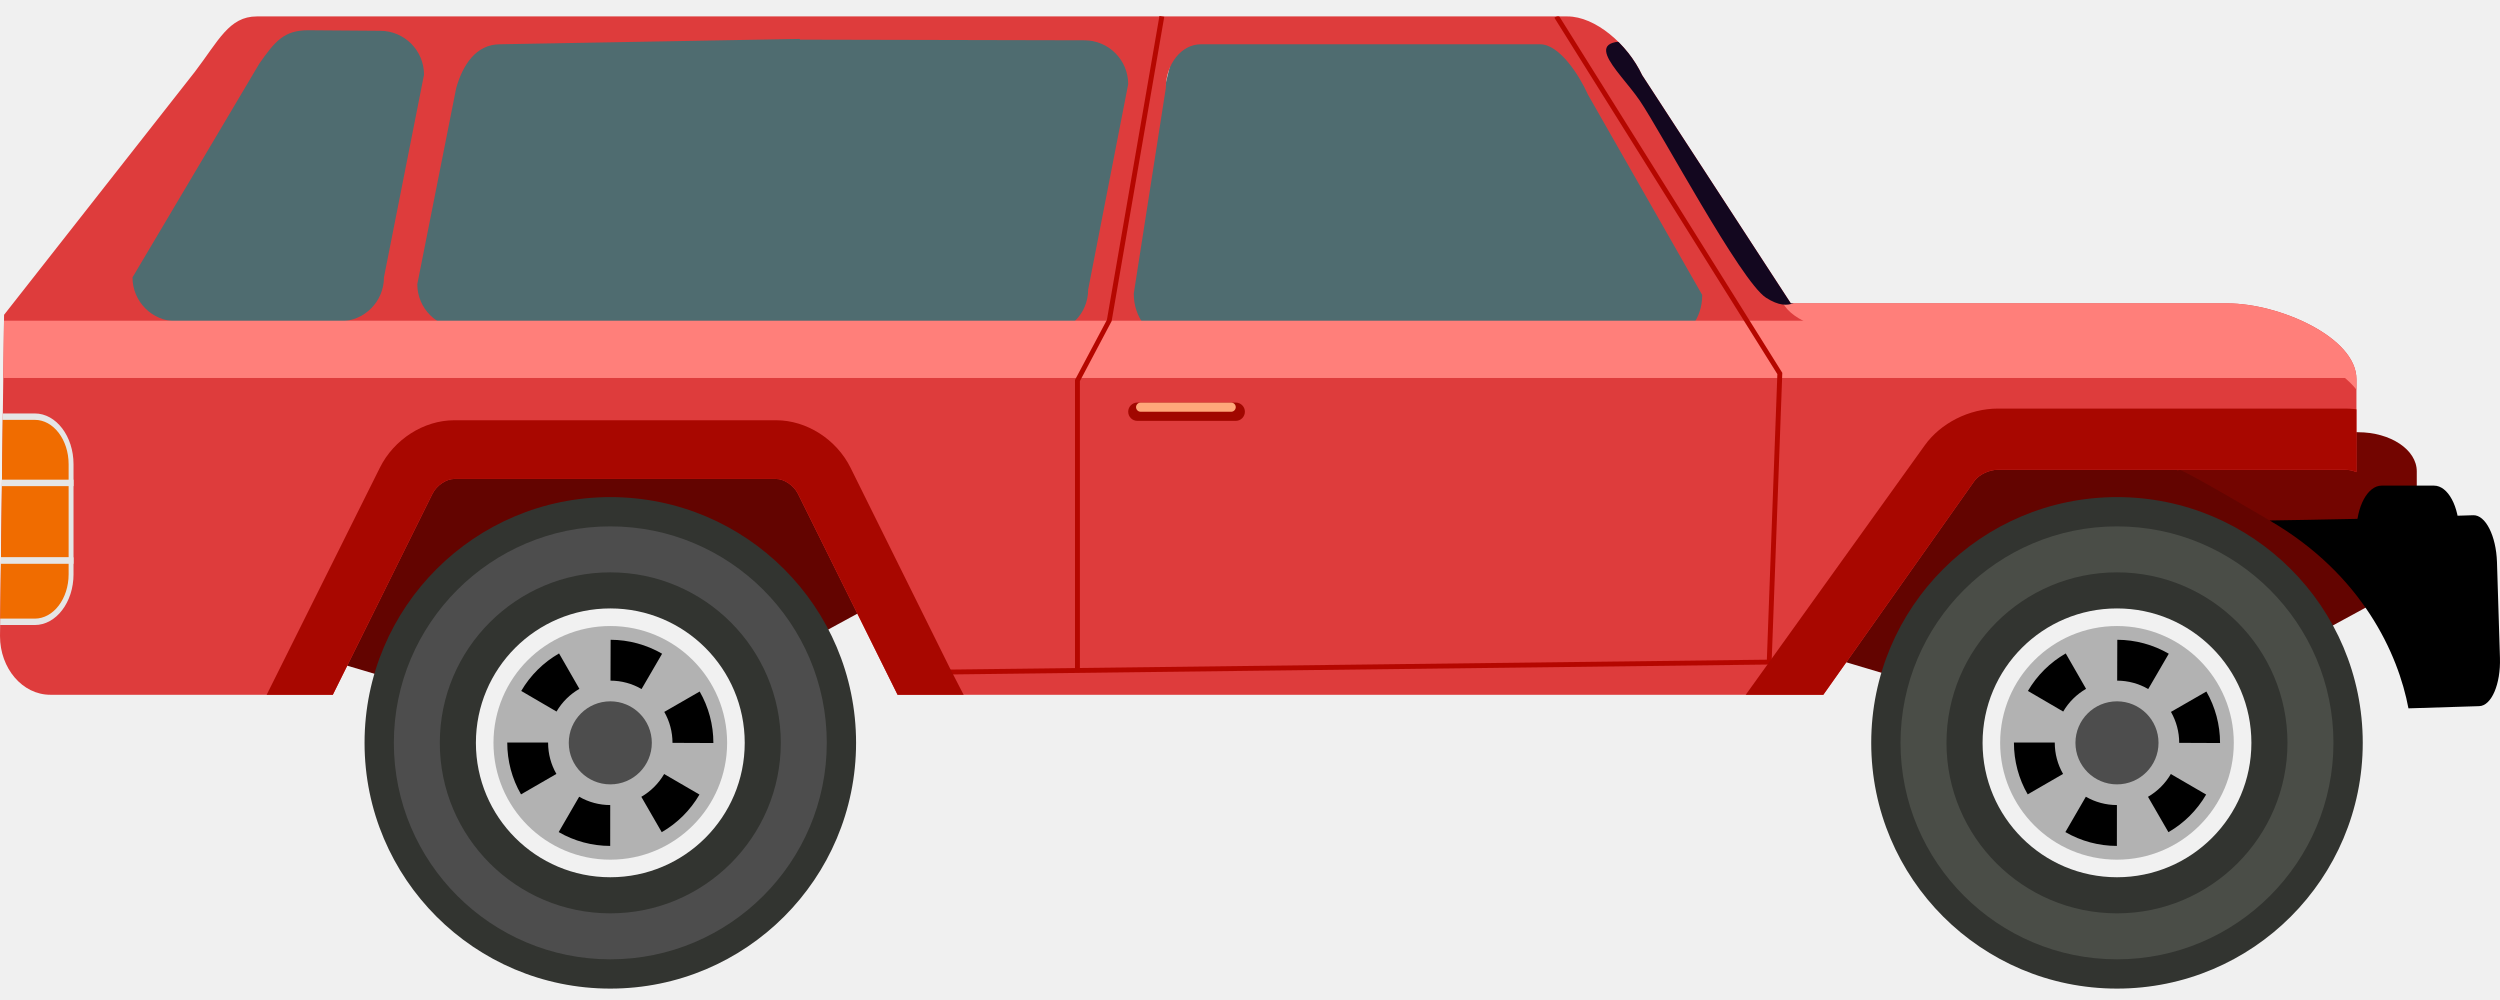
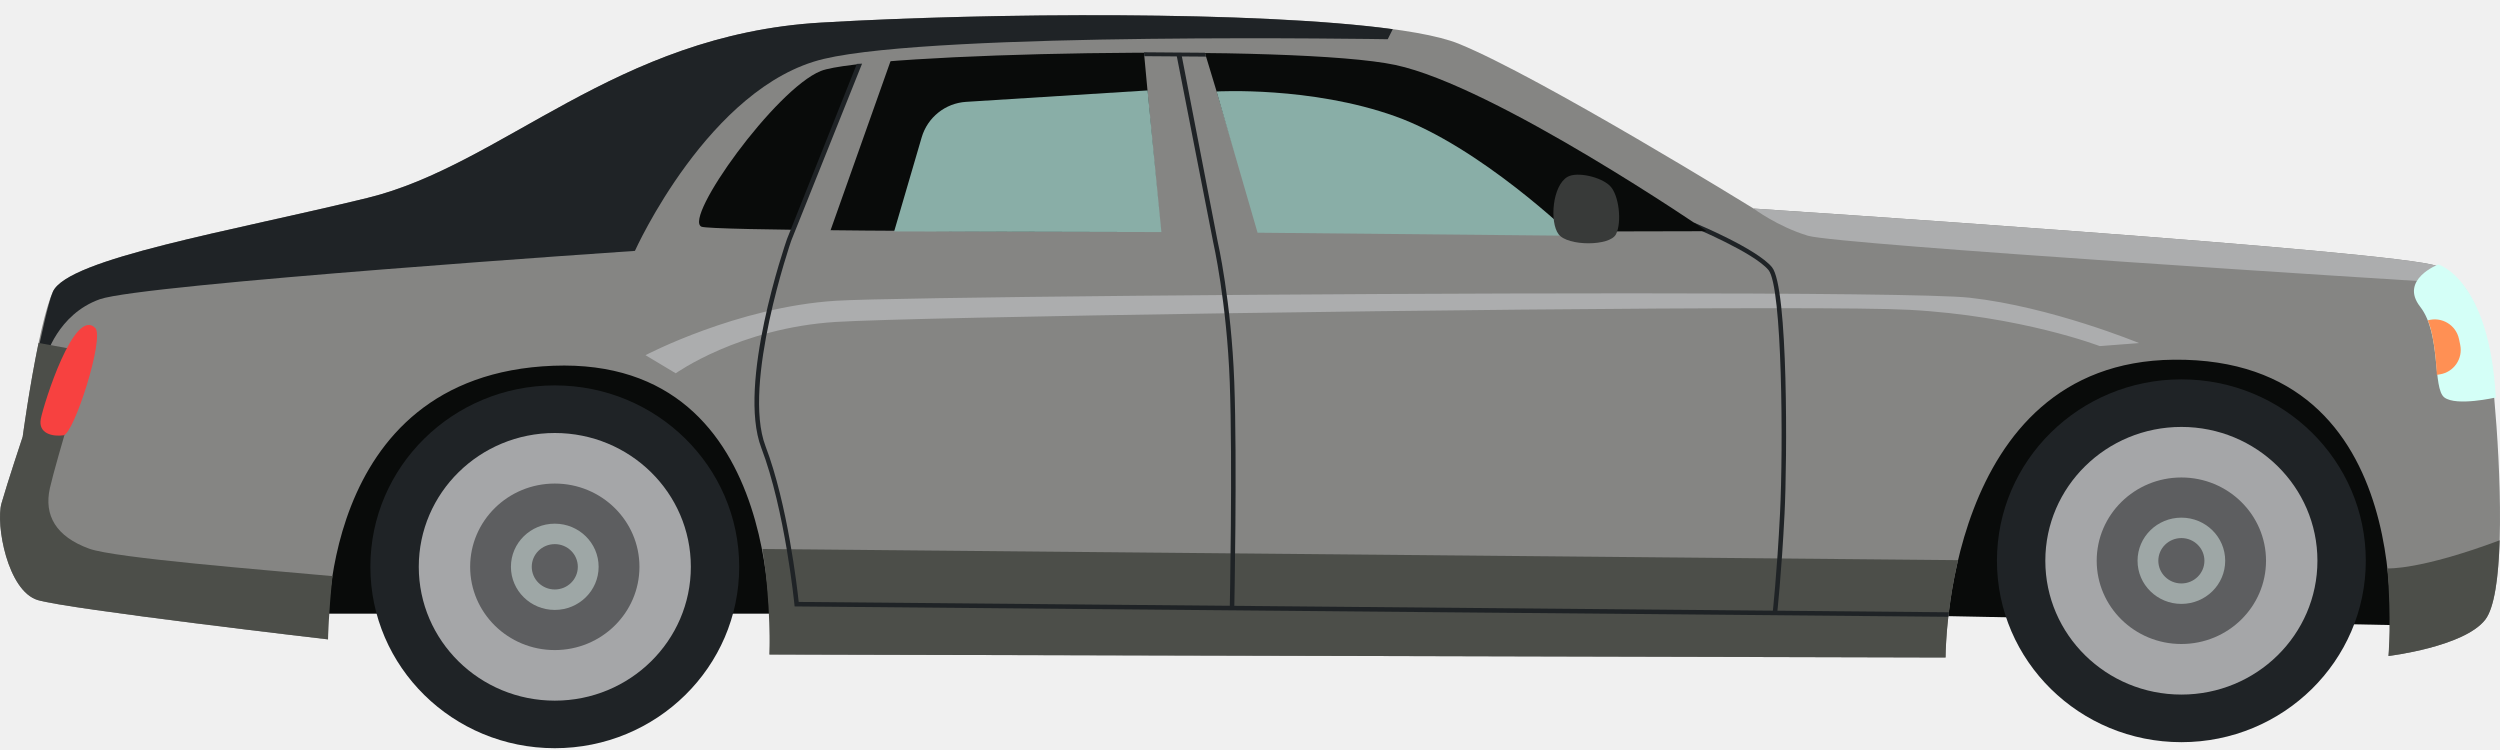
- <svg xmlns="http://www.w3.org/2000/svg" width="100" height="40" viewBox="0 0 100 40" fill="none">
-   <path d="M58.803 1.557L47.129 1.265L44.204 13.34H69.547L62.16 1.265L58.803 1.557Z" fill="#4F6C70" />
-   <path d="M96.313 23.387L84.68 29.714L70.822 25.591L76.021 17.289L87.084 16.734C87.084 16.734 95.277 21.528 96.313 23.387Z" fill="#630400" />
-   <path d="M36.24 23.488L24.607 29.816L10.749 25.693L15.948 17.391L27.011 16.835C27.011 16.835 29.469 17.61 31.7 19.082C33.834 20.491 35.734 22.579 36.24 23.488Z" fill="#630400" />
-   <path d="M74.849 29.714C74.849 35.143 79.25 39.544 84.68 39.544C90.109 39.544 94.51 35.143 94.51 29.714C94.51 24.285 90.109 19.884 84.68 19.884C79.25 19.884 74.849 24.285 74.849 29.714Z" fill="#323430" />
-   <path d="M79.303 29.714C79.303 32.683 81.71 35.09 84.68 35.09C87.649 35.09 90.056 32.683 90.056 29.714C90.056 26.745 87.649 24.337 84.68 24.337C81.71 24.337 79.303 26.745 79.303 29.714Z" fill="#F1F1F1" />
-   <path d="M80.006 29.714C80.006 32.295 82.099 34.387 84.679 34.387C87.26 34.387 89.352 32.295 89.352 29.714C89.352 27.133 87.26 25.041 84.679 25.041C82.099 25.041 80.006 27.133 80.006 29.714Z" fill="#B2B2B2" />
-   <path d="M83.018 29.714C83.018 30.632 83.762 31.375 84.679 31.375C85.597 31.375 86.341 30.632 86.341 29.714C86.341 28.797 85.597 28.053 84.679 28.053C83.762 28.053 83.018 28.797 83.018 29.714Z" fill="#4D4D4D" />
-   <path d="M84.68 22.894C88.44 22.894 91.499 25.953 91.499 29.714C91.499 33.475 88.44 36.534 84.68 36.534C80.919 36.534 77.859 33.475 77.859 29.714C77.859 25.953 80.919 22.894 84.68 22.894ZM84.68 38.373C89.454 38.373 93.338 34.488 93.338 29.714C93.338 24.939 89.454 21.055 84.68 21.055C79.905 21.055 76.021 24.939 76.021 29.714C76.021 34.488 79.905 38.373 84.68 38.373Z" fill="#4A4D47" />
-   <path d="M85.929 27.562L86.751 26.149C86.129 25.787 85.416 25.594 84.692 25.591L84.687 27.226C85.124 27.227 85.554 27.343 85.929 27.562ZM82.528 28.462C82.749 28.085 83.065 27.771 83.443 27.554L82.629 26.137C82.004 26.496 81.481 27.015 81.117 27.638L82.528 28.462ZM88.802 29.721V29.714C88.802 28.993 88.612 28.283 88.255 27.661L86.838 28.476C87.054 28.85 87.168 29.279 87.168 29.714L88.802 29.721ZM81.108 31.775L82.523 30.957C82.306 30.581 82.191 30.151 82.191 29.714V29.7H80.557V29.706C80.557 30.438 80.747 31.151 81.108 31.775ZM86.737 33.287C87.362 32.927 87.884 32.406 88.246 31.782L86.833 30.961C86.614 31.339 86.298 31.653 85.92 31.872L86.737 33.287ZM84.675 33.837L84.677 32.202C84.239 32.202 83.81 32.087 83.434 31.869L82.615 33.283C83.239 33.645 83.951 33.836 84.675 33.837Z" fill="black" />
-   <path d="M14.582 29.714C14.582 35.143 18.983 39.544 24.412 39.544C29.841 39.544 34.243 35.143 34.243 29.714C34.243 24.285 29.841 19.884 24.412 19.884C18.983 19.884 14.582 24.285 14.582 29.714Z" fill="#323430" />
-   <path d="M19.036 29.714C19.036 32.683 21.443 35.09 24.412 35.09C27.381 35.09 29.789 32.683 29.789 29.714C29.789 26.745 27.381 24.337 24.412 24.337C21.443 24.337 19.036 26.745 19.036 29.714Z" fill="#F1F1F1" />
-   <path d="M19.739 29.714C19.739 32.295 21.831 34.387 24.412 34.387C26.993 34.387 29.085 32.295 29.085 29.714C29.085 27.133 26.993 25.041 24.412 25.041C21.831 25.041 19.739 27.133 19.739 29.714Z" fill="#B2B2B2" />
-   <path d="M22.751 29.714C22.751 30.632 23.494 31.375 24.412 31.375C25.33 31.375 26.073 30.632 26.073 29.714C26.073 28.797 25.33 28.053 24.412 28.053C23.494 28.053 22.751 28.797 22.751 29.714Z" fill="#4D4D4D" />
-   <path d="M24.412 22.894C28.173 22.894 31.232 25.953 31.232 29.714C31.232 33.475 28.173 36.534 24.412 36.534C20.652 36.534 17.592 33.475 17.592 29.714C17.592 25.953 20.652 22.894 24.412 22.894ZM24.412 38.373C29.187 38.373 33.071 34.488 33.071 29.714C33.071 24.939 29.187 21.055 24.412 21.055C19.638 21.055 15.754 24.939 15.754 29.714C15.754 34.488 19.638 38.373 24.412 38.373Z" fill="#4D4D4D" />
-   <path d="M25.662 27.562L26.484 26.149C25.861 25.787 25.149 25.594 24.425 25.591L24.42 27.226C24.857 27.227 25.287 27.343 25.662 27.562ZM22.261 28.462C22.481 28.085 22.797 27.771 23.176 27.554L22.362 26.137C21.736 26.496 21.213 27.015 20.849 27.638L22.261 28.462ZM28.535 29.721V29.714C28.535 28.993 28.345 28.283 27.987 27.661L26.571 28.476C26.786 28.85 26.9 29.279 26.9 29.714L28.535 29.721ZM20.841 31.775L22.256 30.957C22.039 30.581 21.924 30.151 21.924 29.714V29.7H20.29V29.706C20.29 30.438 20.48 31.151 20.841 31.775ZM26.469 33.287C27.094 32.927 27.616 32.406 27.979 31.782L26.566 30.961C26.346 31.339 26.031 31.653 25.653 31.872L26.469 33.287ZM24.408 33.837L24.409 32.202C23.972 32.202 23.543 32.087 23.167 31.869L22.348 33.283C22.971 33.645 23.684 33.836 24.408 33.837Z" fill="black" />
-   <path d="M87.084 18.853C87.084 17.989 88.135 17.289 89.432 17.289H94.323C95.62 17.289 96.671 17.989 96.671 18.853V19.462C96.671 21.316 92.149 20.86 90.852 20.86C90.852 20.86 87.757 19.018 87.186 18.79L87.084 18.853Z" fill="#730500" />
-   <path d="M94.258 21.283C94.258 20.257 94.709 19.425 95.265 19.425H97.361C97.917 19.425 98.367 20.257 98.367 21.283V22.006C98.367 23.032 97.917 23.863 97.361 23.863H95.265C94.709 23.863 94.258 23.032 94.258 22.006V21.283Z" fill="black" />
-   <path d="M90.783 20.819C90.783 20.819 93.707 20.772 94.198 20.756L98.93 20.609C99.421 20.593 99.846 21.434 99.879 22.485L99.998 26.314C100.031 27.366 99.659 28.231 99.168 28.246L96.338 28.334C95.934 26.172 94.495 22.972 90.783 20.819Z" fill="black" />
-   <path d="M49.364 15.671C49.364 15.91 49.557 16.104 49.796 16.104H53.617C53.856 16.104 54.05 15.91 54.05 15.671V15.202C54.05 14.963 53.856 14.77 53.617 14.77H49.796C49.557 14.77 49.364 14.963 49.364 15.202V15.671Z" fill="#808080" />
-   <path d="M49.447 15.142C49.447 15.348 49.614 15.515 49.82 15.515H53.593C53.799 15.515 53.966 15.348 53.966 15.142C53.966 14.937 53.799 14.77 53.593 14.77H49.82C49.614 14.77 49.447 14.937 49.447 15.142Z" fill="#989898" />
-   <path d="M22.265 15.749C22.265 15.988 22.459 16.182 22.697 16.182H26.518C26.757 16.182 26.951 15.988 26.951 15.749V15.28C26.951 15.041 26.757 14.848 26.518 14.848H22.697C22.459 14.848 22.265 15.041 22.265 15.28V15.749Z" fill="#808080" />
-   <path d="M22.349 15.22C22.349 15.426 22.515 15.593 22.721 15.593H26.494C26.7 15.593 26.867 15.426 26.867 15.22C26.867 15.014 26.7 14.848 26.494 14.848H22.721C22.515 14.848 22.349 15.014 22.349 15.22Z" fill="#989898" />
-   <path d="M46.754 13.499L66.686 13.554C67.461 13.554 68.089 12.768 68.089 11.799L63.519 3.787C63.178 3.02 62.38 1.771 61.605 1.771H48.035C47.26 1.771 46.632 2.557 46.632 3.526L45.35 11.744C45.35 12.713 45.979 13.499 46.754 13.499ZM0.163 12.592L7.794 2.873C8.74 1.634 9.161 0.657 10.273 0.657H62.697C63.809 0.657 65.1 1.761 65.684 3.005L71.633 12.136H89.105C91.173 12.136 94.258 13.493 94.258 15.166V18.884C94.112 18.825 93.956 18.79 93.813 18.79H79.915C79.572 18.79 79.156 18.986 78.977 19.238L72.933 27.791H53.91H35.903L31.917 19.751C31.751 19.418 31.365 19.158 31.048 19.158H18.168C17.85 19.158 17.464 19.418 17.299 19.751L13.313 27.791H2.013C0.901 27.791 0 26.739 0 25.442L0.163 12.592Z" fill="#DE3C3C" />
-   <path d="M18.247 3.526C18.505 2.61 19.033 1.771 20.002 1.771L31.994 1.557V1.586L43.373 1.612C44.343 1.612 45.128 2.397 45.128 3.366L43.526 11.585C43.526 12.554 42.74 13.34 41.771 13.34L29.826 13.176V13.146L18.447 13.121C17.478 13.121 16.692 12.335 16.692 11.366L18.247 3.526Z" fill="#4F6C70" />
-   <path d="M10.371 2.547C11 1.65 11.358 1.21 12.328 1.21L15.206 1.232C16.175 1.232 16.961 2.018 16.961 2.987L15.358 11.095C15.358 12.065 14.573 12.851 13.603 12.851H7.055C6.085 12.851 5.3 12.065 5.3 11.095L10.371 2.547Z" fill="#4F6C70" />
-   <mask id="mask0_1_273" style="mask-type:luminance" maskUnits="userSpaceOnUse" x="0" y="0" width="95" height="28">
-     <path d="M31.917 19.751C31.751 19.418 31.365 19.158 31.048 19.158H18.168C17.85 19.158 17.464 19.418 17.299 19.751L13.313 27.791H2.013C0.901 27.791 -0 26.739 -0 25.442L0.163 12.592L7.794 2.873C8.74 1.634 9.161 0.657 10.273 0.657H62.697C63.809 0.657 65.1 1.761 65.684 3.005L71.633 12.136H89.105C91.173 12.136 94.258 13.493 94.258 15.166V18.884C94.112 18.825 93.956 18.79 93.813 18.79H79.915C79.572 18.79 79.156 18.986 78.977 19.238L72.933 27.791H53.91H35.903L31.917 19.751Z" fill="white" />
-   </mask>
-   <g mask="url(#mask0_1_273)">
-     <path d="M-6.704 15.119H96.319V12.828H-6.704V15.119Z" fill="#FF7F7A" />
-     <path d="M35.467 27.008L70.862 26.58L71.292 14.914L71.276 14.888L62.34 0.605L62.175 0.709L71.094 14.966L70.674 26.387L35.465 26.812L35.467 27.008Z" fill="#B50700" />
-     <path d="M14.6 30.427L19.048 21.506H30.166L33.816 28.866L34.578 30.345L38.752 28.193L37.998 26.731L34.021 18.708C33.458 17.573 32.263 16.81 31.048 16.81H18.168C16.953 16.81 15.758 17.573 15.195 18.708L10.398 28.331L14.6 30.427Z" fill="#A80700" />
-     <path d="M73.319 31.32L80.555 21.235H93.551L96.704 22.497V18.692H94.335L95.167 16.613C94.72 16.434 94.264 16.343 93.813 16.343H79.915C78.769 16.343 77.617 16.926 76.98 17.827L69.344 28.468L73.319 31.32Z" fill="#A80700" />
-     <path d="M94.258 15.593C94.258 15.593 93.084 13.832 89.301 13.702C85.518 13.571 69.342 15.071 71.364 10.962C73.386 6.853 88.714 7.31 91.877 9.266C95.041 11.223 94.258 15.593 94.258 15.593Z" fill="#FF7F7A" />
-     <path d="M72.237 11.679C72.041 11.907 71.65 12.559 70.639 11.907C69.628 11.255 66.432 5.254 65.584 4.015C64.736 2.775 62.812 1.222 66.073 1.77C69.334 2.319 72.237 11.679 72.237 11.679Z" fill="#13071F" />
-     <path d="M2.843 19.315V22.423H-2.843V19.315H2.843Z" fill="#F06C00" />
-     <path d="M2.745 22.294H-2.745V19.443H2.745V22.294ZM-2.941 22.551H2.941V19.187H-2.941V22.551Z" fill="#E5E5E5" />
-     <path d="M2.843 22.971C2.843 24.021 2.193 24.873 1.391 24.873H-1.391C-2.193 24.873 -2.843 24.021 -2.843 22.971V22.423H2.843V22.971Z" fill="#F06C00" />
-     <path d="M2.745 22.551V22.971C2.745 23.949 2.138 24.745 1.391 24.745H-1.391C-2.138 24.745 -2.745 23.949 -2.745 22.971V22.551H2.745ZM-1.391 25.001H1.391C2.246 25.001 2.941 24.09 2.941 22.971V22.295H-2.941V22.971C-2.941 24.09 -2.246 25.001 -1.391 25.001Z" fill="#E5E5E5" />
-     <path d="M-2.843 18.568C-2.843 17.518 -2.193 16.666 -1.391 16.666H1.391C2.193 16.666 2.843 17.518 2.843 18.568V19.315H-2.843V18.568Z" fill="#F06C00" />
-     <path d="M2.745 19.187H-2.745V18.568C-2.745 17.59 -2.138 16.794 -1.391 16.794H1.391C2.138 16.794 2.745 17.59 2.745 18.568V19.187ZM-2.941 19.443H2.941V18.568C2.941 17.449 2.246 16.538 1.391 16.538H-1.391C-2.246 16.538 -2.941 17.449 -2.941 18.568V19.443Z" fill="#E5E5E5" />
-   </g>
-   <path d="M43 26.818H43.196V15.245L44.466 12.844L46.57 0.673L46.377 0.64L44.276 12.796L43 15.196V26.818Z" fill="#B50700" />
-   <path d="M45.128 16.469C45.128 16.671 45.292 16.835 45.494 16.835H49.43C49.632 16.835 49.796 16.671 49.796 16.469C49.796 16.267 49.632 16.103 49.43 16.103H45.494C45.292 16.103 45.128 16.267 45.128 16.469Z" fill="#A10700" />
-   <path d="M45.442 16.286C45.442 16.387 45.525 16.47 45.626 16.47H49.247C49.348 16.47 49.43 16.387 49.43 16.286C49.43 16.185 49.348 16.104 49.247 16.104H45.626C45.525 16.104 45.442 16.185 45.442 16.286Z" fill="#FFA77A" />
+ <svg xmlns="http://www.w3.org/2000/svg" width="100" height="30" viewBox="0 0 100 30" fill="none">
+   <path d="M96.99 25.03L73.046 24.547H9.674C9.674 24.547 9.433 11.727 27.09 11.486C44.747 11.244 82.963 10.034 89.25 13.421C95.539 16.807 96.99 25.03 96.99 25.03Z" fill="#090B0A" />
+   <path d="M95.54 26.24C95.54 26.24 98.562 25.877 99.409 24.789C100.256 23.7 100.014 18.621 99.772 15.96C99.53 13.3 99.046 11.244 97.474 10.639C95.902 10.034 70.142 8.341 70.142 8.341C70.142 8.341 61.617 3.081 58.351 1.75C55.087 0.42 41.057 0.42 32.834 0.904C24.61 1.388 20.137 6.588 14.694 7.918C9.252 9.248 2.72 10.337 2.116 11.667C1.512 12.997 0.907 17.472 0.907 17.472C0.907 17.472 0.303 19.286 0.06 20.133C-0.181 20.979 0.303 23.64 1.512 24.003C2.72 24.365 13.121 25.575 13.121 25.575C13.121 25.575 12.578 14.993 22.131 14.63C31.685 14.267 30.778 26.179 30.778 26.179L77.823 26.3C77.823 26.3 77.759 14.477 86.952 14.388C96.963 14.292 95.54 26.24 95.54 26.24Z" fill="#858583" />
+   <path d="M99.408 24.789C98.561 25.877 95.539 26.24 95.539 26.24C95.539 26.24 95.661 24.695 95.495 22.737C95.526 22.735 96.787 22.809 99.986 21.612C99.941 23.076 99.779 24.312 99.408 24.789Z" fill="#4C4E49" />
+   <path d="M30.498 21.961L78.323 22.406C77.82 24.546 77.823 26.3 77.823 26.3L30.778 26.18C30.778 26.18 30.851 24.181 30.498 21.961Z" fill="#4C4E49" />
+   <path d="M27.029 14.932C27.029 14.932 29.568 13.118 33.439 12.877C36.57 12.681 59.808 12.327 70.936 12.327C73.563 12.327 75.516 12.347 76.371 12.393C80.846 12.635 83.99 13.844 83.99 13.844L85.562 13.723C85.562 13.723 82.055 12.272 78.789 11.909C77.638 11.781 72.073 11.733 65.206 11.733C52.589 11.733 35.573 11.896 33.439 12.03C29.492 12.278 25.82 14.207 25.82 14.207L27.029 14.932Z" fill="#ACADAE" />
+   <path d="M94.632 22.43C94.632 18.423 91.329 15.174 87.255 15.174C83.18 15.174 79.878 18.423 79.878 22.43C79.878 26.437 83.18 29.687 87.255 29.687C91.329 29.687 94.632 26.437 94.632 22.43Z" fill="#1F2326" />
+   <path d="M92.697 22.43C92.697 19.474 90.261 17.077 87.256 17.077C84.25 17.077 81.813 19.474 81.813 22.43C81.813 25.387 84.25 27.783 87.256 27.783C90.261 27.783 92.697 25.387 92.697 22.43Z" fill="#A5A6A8" />
+   <path d="M90.641 22.43C90.641 20.591 89.124 19.099 87.255 19.099C85.384 19.099 83.868 20.591 83.868 22.43C83.868 24.269 85.384 25.76 87.255 25.76C89.124 25.76 90.641 24.269 90.641 22.43Z" fill="#5D5E60" />
+   <path d="M89.008 22.43C89.008 21.478 88.224 20.706 87.256 20.706C86.287 20.706 85.502 21.478 85.502 22.43C85.502 23.384 86.287 24.156 87.256 24.156C88.224 24.156 89.008 23.384 89.008 22.43Z" fill="#9EA7A6" />
+   <path d="M88.177 22.43C88.177 21.93 87.765 21.523 87.256 21.523C86.746 21.523 86.333 21.93 86.333 22.43C86.333 22.931 86.746 23.338 87.256 23.338C87.765 23.338 88.177 22.931 88.177 22.43Z" fill="#5D5E60" />
+   <path d="M29.568 22.672C29.568 18.665 26.266 15.416 22.191 15.416C18.117 15.416 14.815 18.665 14.815 22.672C14.815 26.68 18.117 29.928 22.191 29.928C26.266 29.928 29.568 26.68 29.568 22.672Z" fill="#1F2326" />
+   <path d="M27.634 22.672C27.634 19.716 25.198 17.32 22.192 17.32C19.187 17.32 16.751 19.716 16.751 22.672C16.751 25.629 19.187 28.026 22.192 28.026C25.198 28.026 27.634 25.629 27.634 22.672Z" fill="#A5A6A8" />
+   <path d="M25.578 22.672C25.578 20.833 24.062 19.342 22.192 19.342C20.321 19.342 18.806 20.833 18.806 22.672C18.806 24.512 20.321 26.003 22.192 26.003C24.062 26.003 25.578 24.512 25.578 22.672Z" fill="#5D5E60" />
+   <path d="M23.945 22.672C23.945 21.719 23.159 20.947 22.191 20.947C21.222 20.947 20.437 21.719 20.437 22.672C20.437 23.625 21.222 24.397 22.191 24.397C23.159 24.397 23.945 23.625 23.945 22.672Z" fill="#9EA7A6" />
+   <path d="M23.113 22.672C23.113 22.171 22.7 21.765 22.192 21.765C21.683 21.765 21.27 22.171 21.27 22.672C21.27 23.173 21.683 23.579 22.192 23.579C22.7 23.579 23.113 23.173 23.113 22.672Z" fill="#5D5E60" />
+   <path d="M96.748 11.243L98.205 11.088C97.995 10.9 97.758 10.75 97.488 10.645C97.487 10.644 97.487 10.644 97.487 10.644C97.484 10.643 97.483 10.643 97.481 10.642C97.479 10.641 97.476 10.64 97.473 10.639C95.901 10.034 70.142 8.342 70.142 8.342C70.142 8.342 71.11 9.067 72.319 9.43C73.528 9.793 96.748 11.243 96.748 11.243Z" fill="#ACADAE" />
+   <path d="M99.832 15.899C99.832 15.899 98.259 16.262 97.776 15.899C97.292 15.537 97.655 13.36 96.808 12.271C95.962 11.183 97.533 10.578 97.533 10.578C97.533 10.578 99.573 11.157 99.832 15.899Z" fill="#D4FFF7" />
+   <path d="M97.111 12.816C97.666 12.653 98.241 12.997 98.36 13.562L98.408 13.792C98.525 14.347 98.153 14.886 97.594 14.974L97.474 14.993C97.474 14.993 97.413 13.481 97.111 12.816Z" fill="#FF9054" />
+   <path d="M71.079 24.6C71.082 24.584 71.263 22.937 71.382 20.544C71.488 18.44 71.535 11.475 70.877 10.685C70.266 9.95 67.86 8.948 67.759 8.906L67.689 9.074C67.714 9.084 70.155 10.101 70.739 10.801C71.295 11.47 71.333 17.889 71.201 20.534C71.082 22.922 70.901 24.564 70.899 24.581L71.079 24.6Z" fill="#1F2326" />
+   <path d="M2.117 11.667C2.722 10.337 9.252 9.249 14.694 7.918C20.136 6.588 24.61 1.388 32.834 0.904C39.608 0.505 50.32 0.436 55.711 1.167L55.509 1.569C55.509 1.569 37.551 1.267 32.956 2.355C28.36 3.444 25.397 10.035 25.397 10.035C25.397 10.035 5.684 11.365 3.991 11.97C2.297 12.574 1.836 14.292 1.836 14.292L1.449 14.369C1.615 13.598 1.932 12.072 2.117 11.667Z" fill="#1F2326" />
+   <path d="M68.269 9.248C68.269 9.248 59.803 3.444 55.812 2.598C51.822 1.75 34.648 2.114 32.834 2.839C31.021 3.565 27.319 8.732 28.058 9.067C28.722 9.37 68.269 9.248 68.269 9.248Z" fill="#090B0A" />
+   <path d="M48.084 1.742L50.407 9.412L46.439 9.431L45.74 1.898L48.084 1.742Z" fill="#858583" />
+   <path d="M35.675 2.295L33.016 9.792L31.625 9.611L34.467 2.416L35.675 2.295Z" fill="#858583" />
+   <path d="M35.766 9.257L36.867 5.494C37.102 4.694 37.812 4.126 38.644 4.074L45.904 3.617L46.456 9.283L35.766 9.257Z" fill="#89AEA7" />
+   <path d="M50.303 9.308L48.663 3.659C48.663 3.659 52.425 3.443 55.81 4.652C59.197 5.862 62.886 9.43 62.886 9.43L50.303 9.308Z" fill="#89AEA7" />
+   <path d="M62.705 7.072C62.092 7.419 61.979 8.886 62.343 9.369C62.705 9.853 64.399 9.853 64.64 9.369C64.882 8.886 64.761 7.797 64.399 7.435C64.035 7.072 63.082 6.859 62.705 7.072Z" fill="#383A39" />
+   <path d="M49.371 24.357C49.372 24.299 49.491 18.512 49.371 15.283C49.251 12.046 48.709 9.665 48.703 9.642L47.253 2.146L47.056 2.168L48.526 9.679C48.532 9.706 49.07 12.07 49.19 15.288C49.309 18.515 49.191 24.296 49.19 24.354L49.371 24.357Z" fill="#1F2326" />
+   <path d="M77.927 24.672L77.956 24.491L31.948 24.077C31.889 23.514 31.503 20.161 30.62 17.846C29.676 15.366 31.63 9.681 31.65 9.624L34.483 2.546L34.274 2.556L31.48 9.561C31.397 9.8 29.483 15.369 30.451 17.91C31.403 20.41 31.772 24.138 31.776 24.176L31.783 24.257L31.865 24.258L77.927 24.672Z" fill="#1F2326" />
+   <path d="M45.758 2.091L48.195 2.11L48.242 2.265L45.773 2.247L45.758 2.091Z" fill="#1F2326" />
+   <path d="M0.06 20.133C0.303 19.286 0.907 17.472 0.907 17.472C0.907 17.472 1.18 15.448 1.543 13.718L3.567 14.086C3.567 14.086 2.238 18.44 1.995 19.528C1.753 20.616 2.238 21.463 3.567 21.947C4.6 22.322 10.606 22.798 13.301 23.045C13.146 24.44 13.121 25.575 13.121 25.575C13.121 25.575 2.72 24.365 1.512 24.003C0.303 23.64 -0.181 20.979 0.06 20.133Z" fill="#4C4E49" />
+   <path d="M3.81 13.119C4.192 13.501 2.963 17.351 2.541 17.412C2.117 17.472 1.512 17.351 1.634 16.747C1.755 16.142 2.963 12.272 3.81 13.119Z" fill="#F74140" />
</svg>
